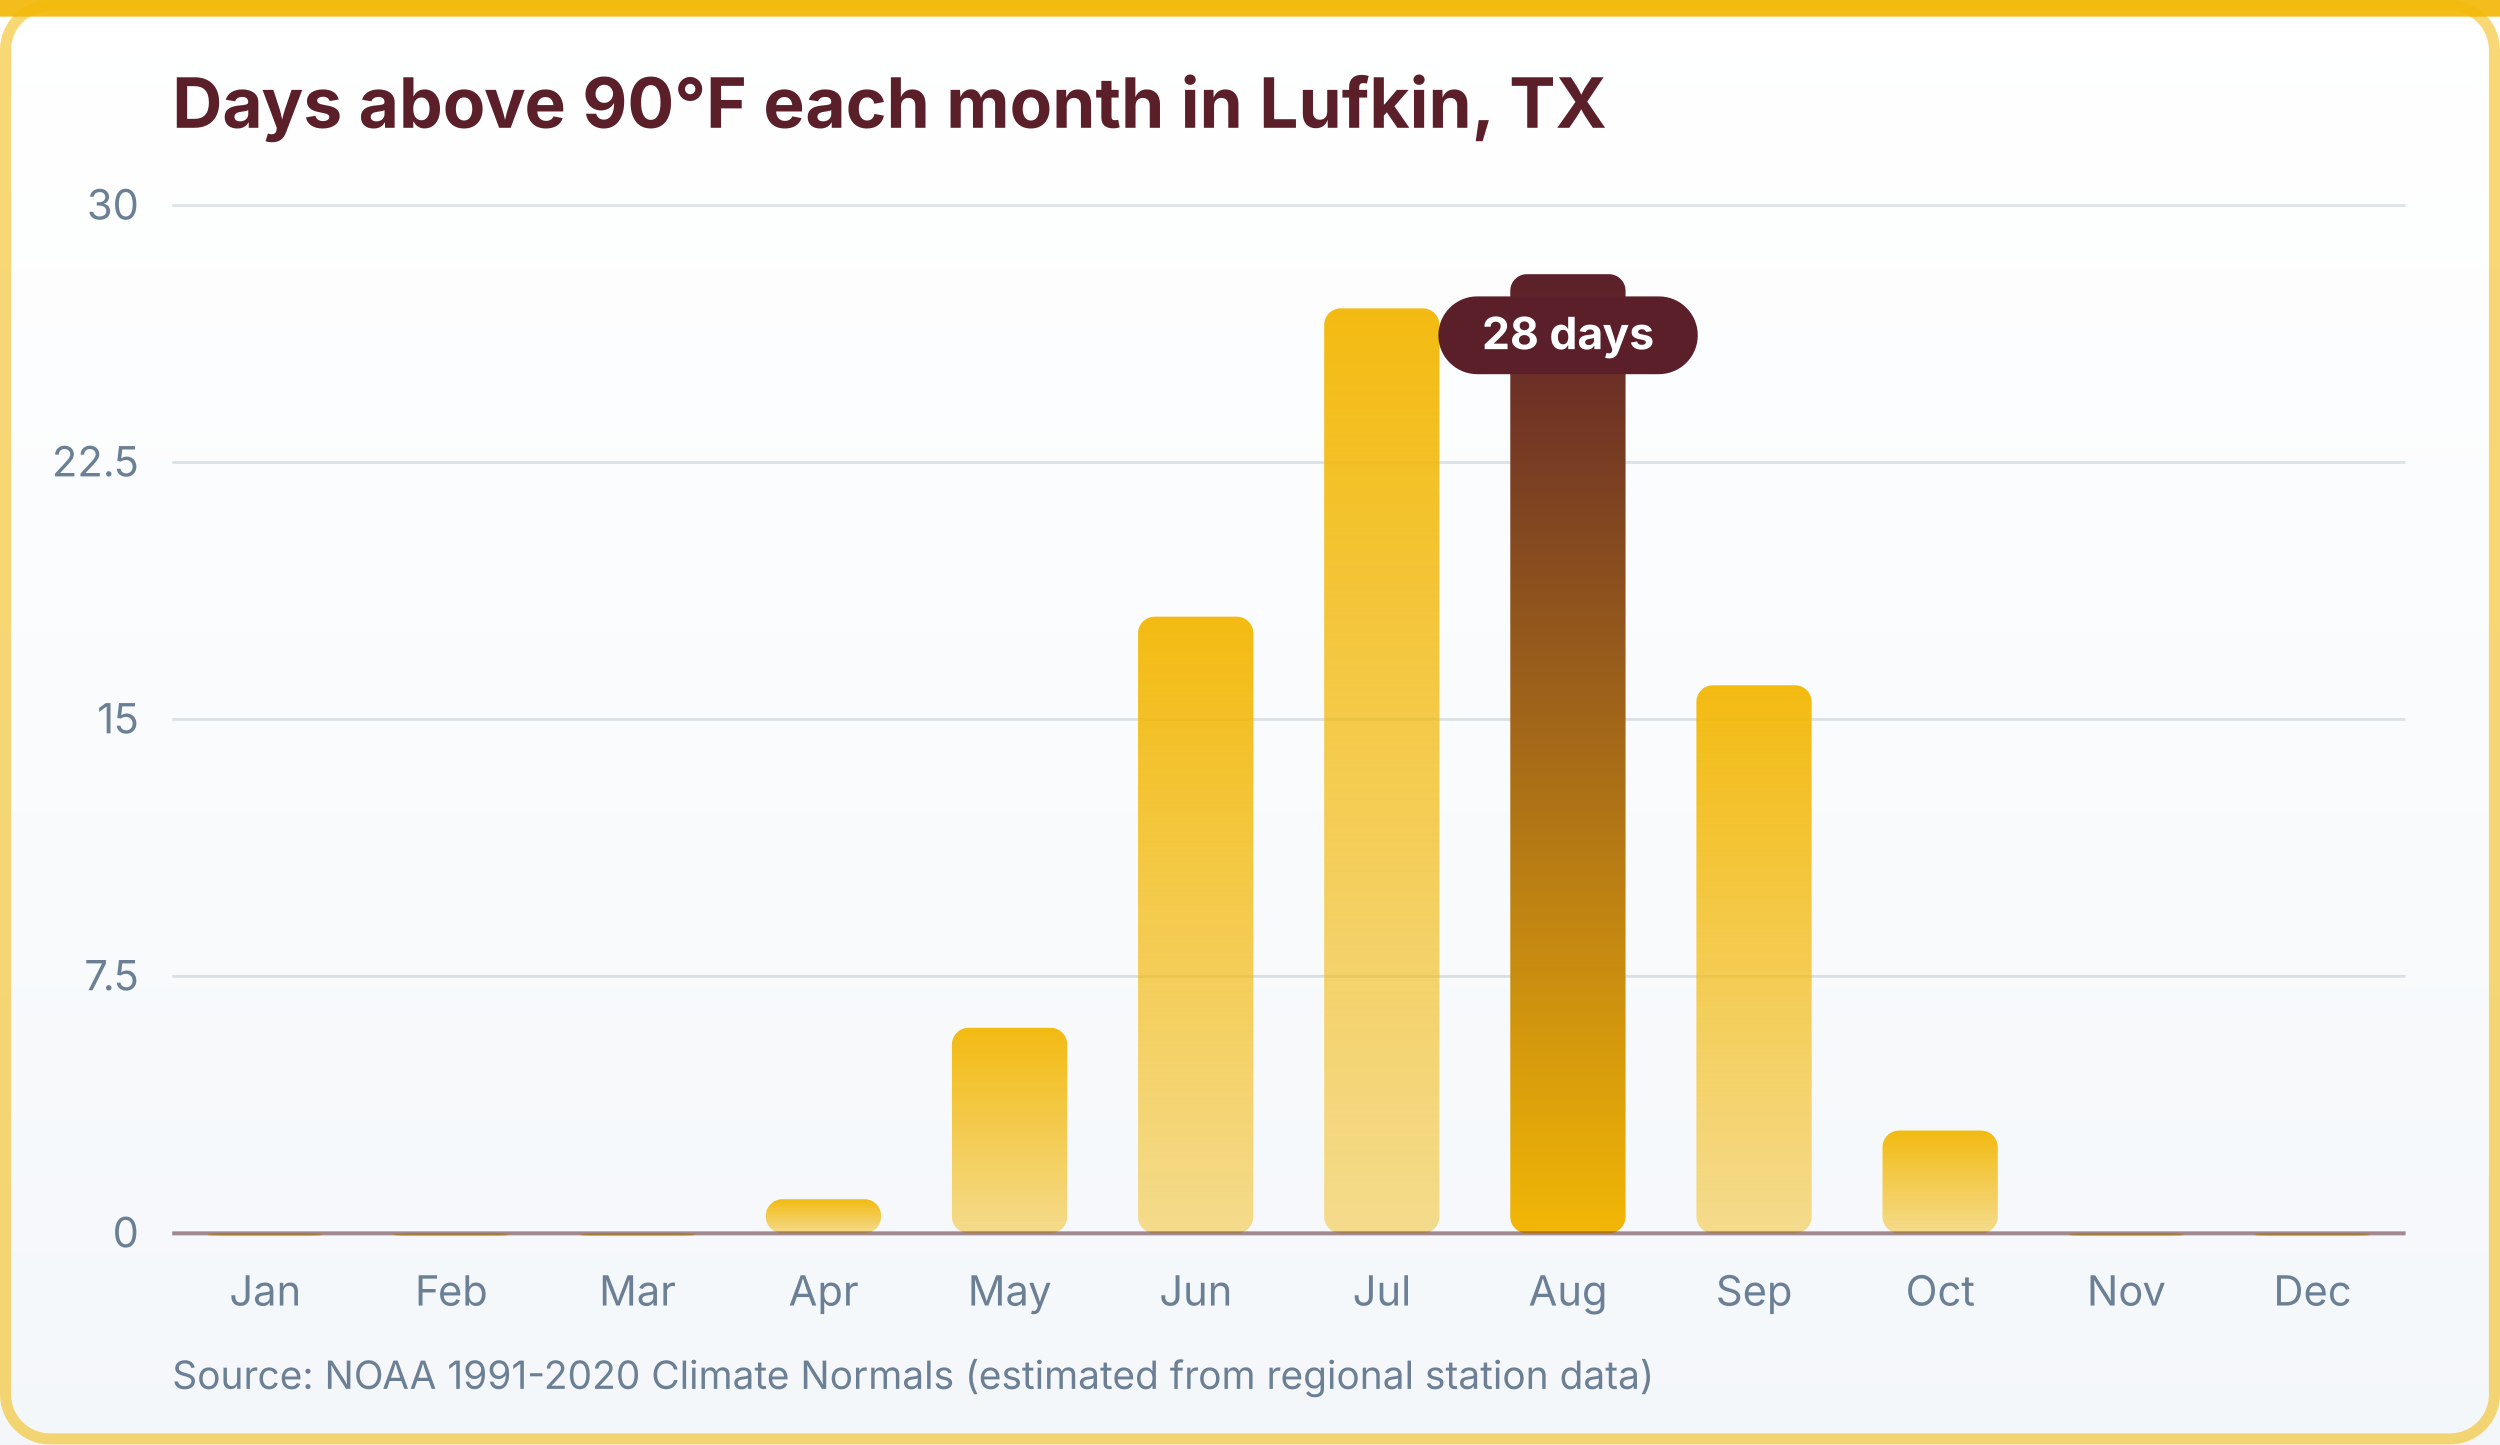
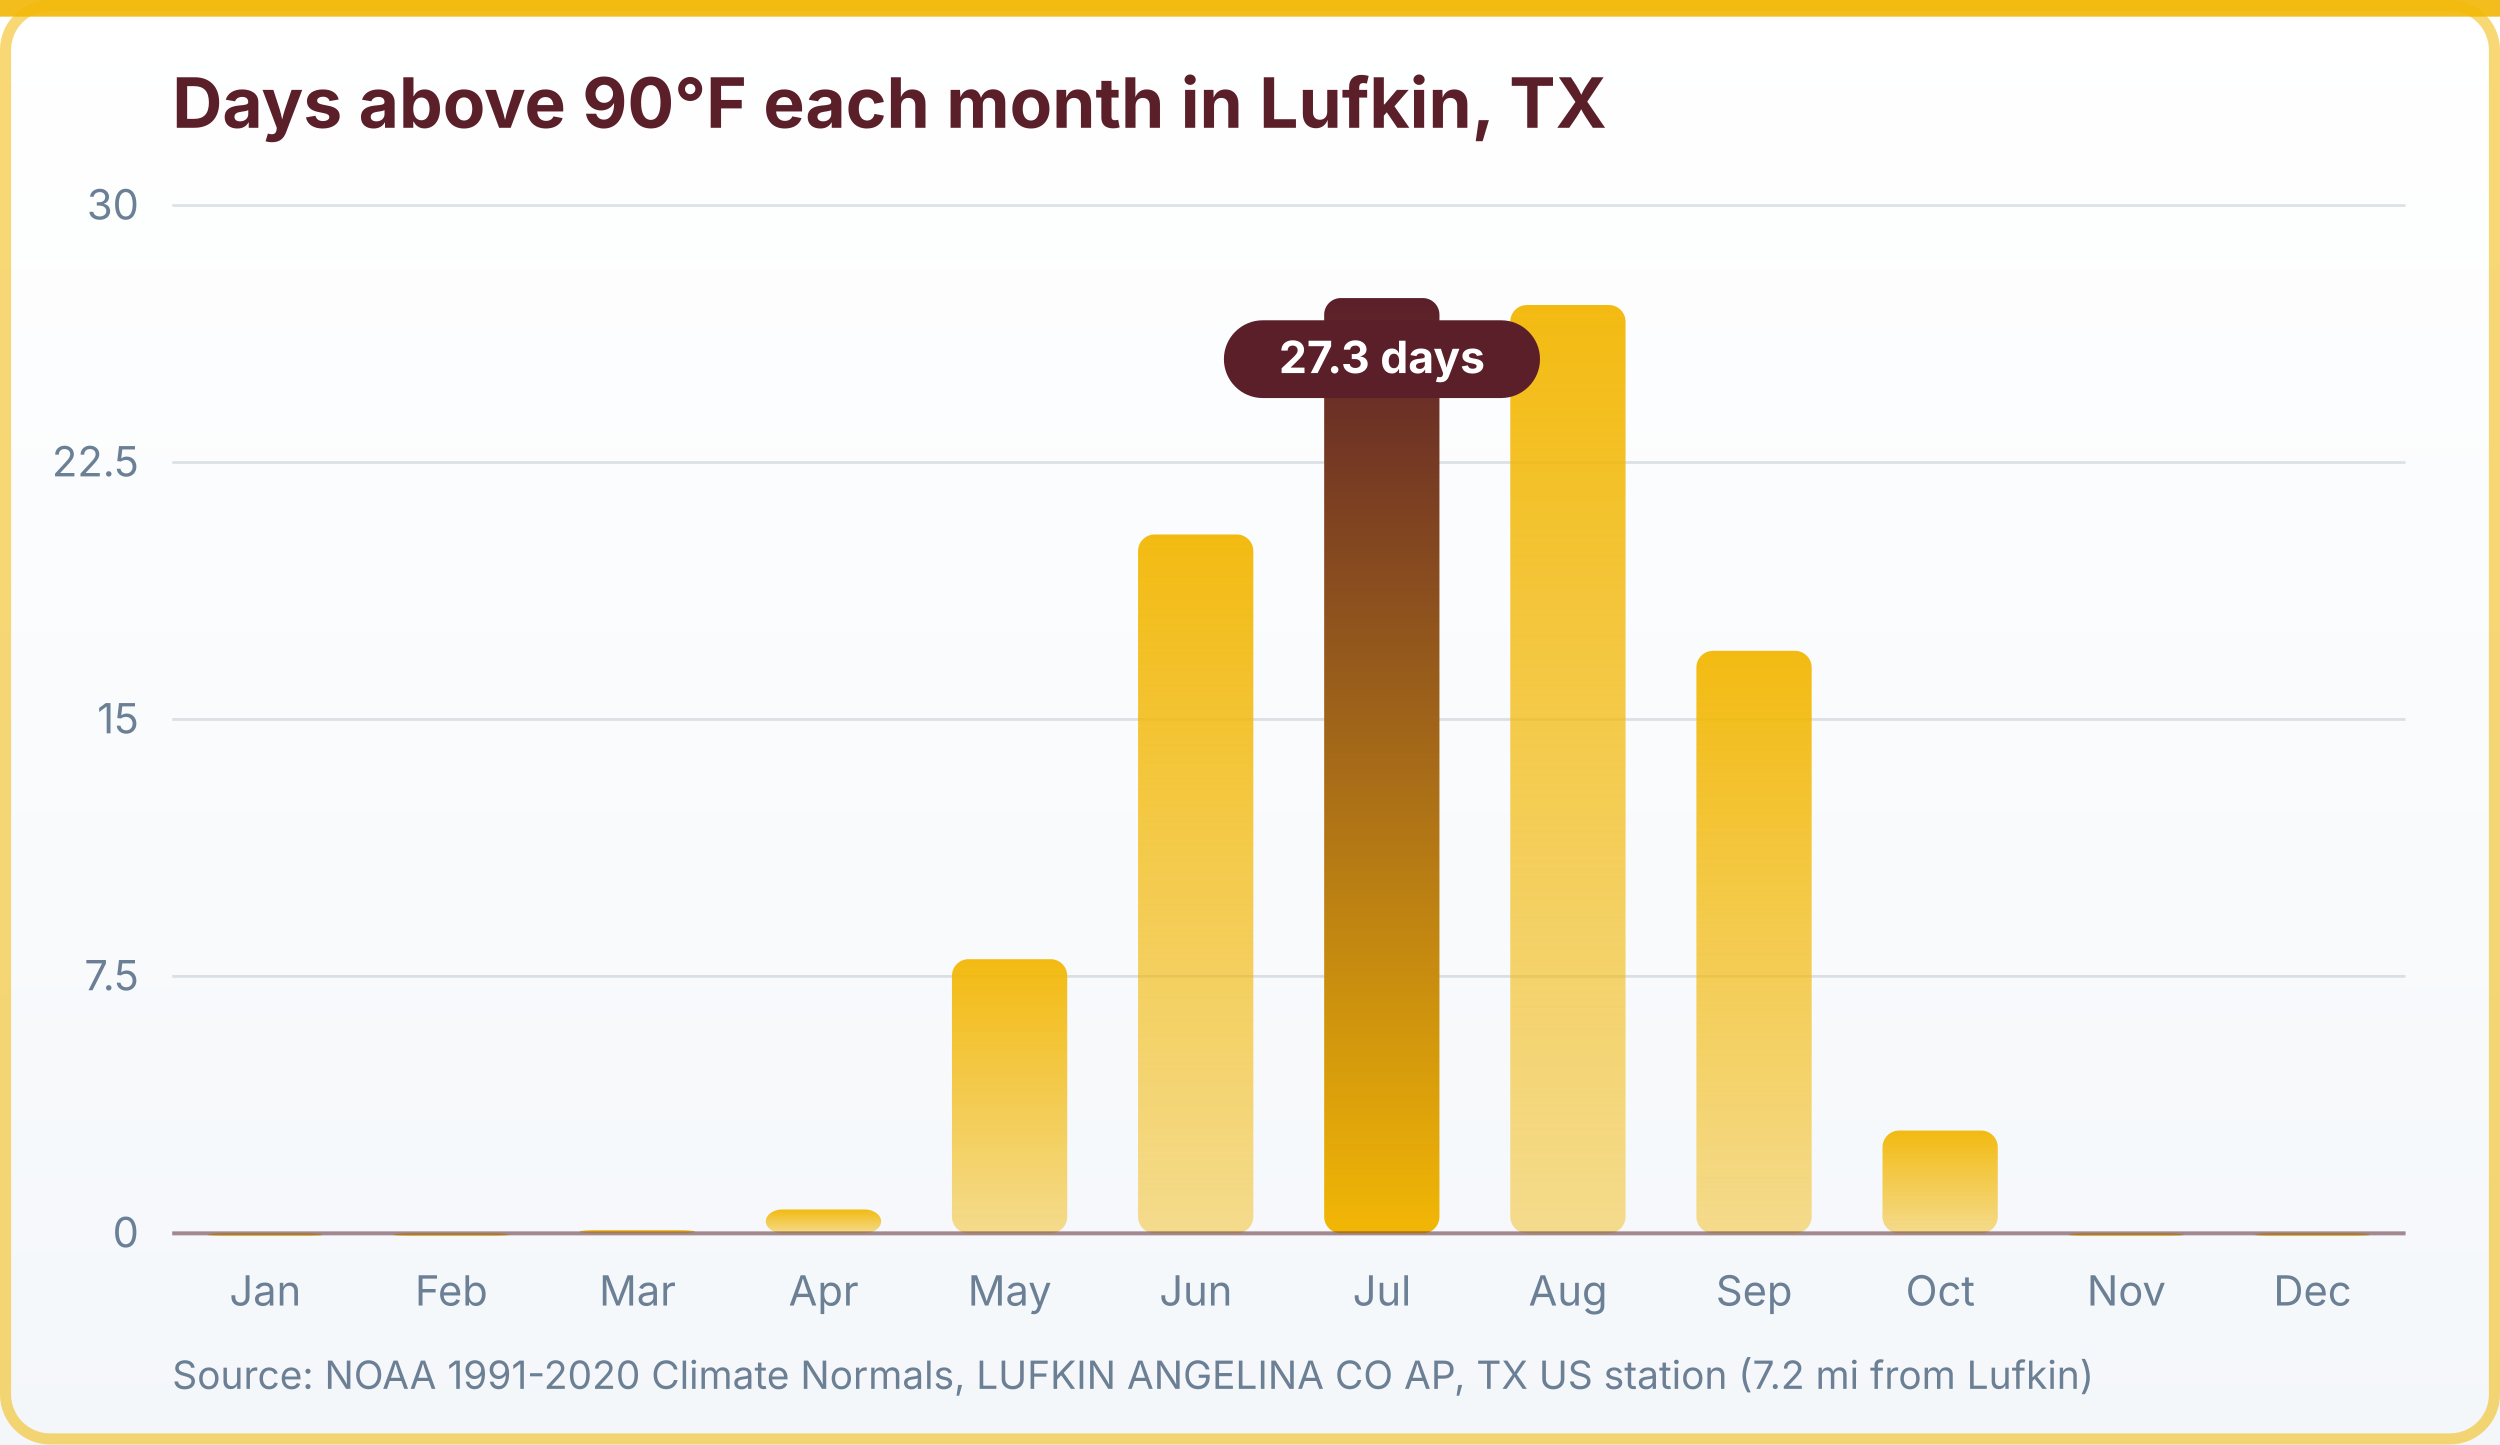
<svg xmlns="http://www.w3.org/2000/svg" viewBox="0 0 900 520" width="900" height="520" role="img">
  <defs>
    <linearGradient id="cbg" x1="0" y1="0" x2="0" y2="1">
      <stop offset="0" stop-color="#ffffff" />
      <stop offset="1" stop-color="#f4f7fa" />
    </linearGradient>
    <linearGradient id="barg" x1="0" y1="0" x2="0" y2="1">
      <stop offset="0" stop-color="#F2B705" stop-opacity=".95" />
      <stop offset="1" stop-color="#F2B705" stop-opacity=".45" />
    </linearGradient>
    <linearGradient id="barp" x1="0" y1="0" x2="0" y2="1">
      <stop offset="0" stop-color="#5B1F2A" />
      <stop offset="1" stop-color="#F2B705" />
    </linearGradient>
  </defs>
  <rect width="900" height="520" fill="url(#cbg)" />
  <rect x="0" y="0" width="900" height="6" fill="#F2B705" fill-opacity=".9" />
  <text x="62" y="46" font-family="system-ui,-apple-system,Segoe UI,sans-serif" font-size="25" font-weight="700" fill="#5B1F2A">Days above 90°F each month in Lufkin, TX</text>
  <line x1="62" y1="444" x2="866" y2="444" stroke="#6b7f95" stroke-opacity=".22" stroke-width="1" />
  <text x="50" y="449" text-anchor="end" font-family="system-ui,-apple-system,Segoe UI,sans-serif" font-size="15" fill="#6b7f95">0</text>
  <line x1="62" y1="351.5" x2="866" y2="351.5" stroke="#6b7f95" stroke-opacity=".22" stroke-width="1" />
  <text x="50" y="356.5" text-anchor="end" font-family="system-ui,-apple-system,Segoe UI,sans-serif" font-size="15" fill="#6b7f95">7.5</text>
  <line x1="62" y1="259" x2="866" y2="259" stroke="#6b7f95" stroke-opacity=".22" stroke-width="1" />
  <text x="50" y="264" text-anchor="end" font-family="system-ui,-apple-system,Segoe UI,sans-serif" font-size="15" fill="#6b7f95">15</text>
  <line x1="62" y1="166.5" x2="866" y2="166.5" stroke="#6b7f95" stroke-opacity=".22" stroke-width="1" />
  <text x="50" y="171.5" text-anchor="end" font-family="system-ui,-apple-system,Segoe UI,sans-serif" font-size="15" fill="#6b7f95">22.5</text>
  <line x1="62" y1="74" x2="866" y2="74" stroke="#6b7f95" stroke-opacity=".22" stroke-width="1" />
  <text x="50" y="79" text-anchor="end" font-family="system-ui,-apple-system,Segoe UI,sans-serif" font-size="15" fill="#6b7f95">30</text>
  <rect x="74.7" y="444" width="41.5" height="1" rx="6" fill="url(#barg)" />
  <text x="95.5" y="470" text-anchor="middle" font-family="system-ui,-apple-system,Segoe UI,sans-serif" font-size="15" fill="#6b7f95">Jan</text>
  <rect x="141.7" y="444" width="41.5" height="1" rx="6" fill="url(#barg)" />
  <text x="162.5" y="470" text-anchor="middle" font-family="system-ui,-apple-system,Segoe UI,sans-serif" font-size="15" fill="#6b7f95">Feb</text>
-   <rect x="208.7" y="444" width="41.5" height="1" rx="6" fill="url(#barg)" />
+   <rect x="208.7" y="442.8" width="41.5" height="1.2" rx="6" fill="url(#barg)" />
  <text x="229.5" y="470" text-anchor="middle" font-family="system-ui,-apple-system,Segoe UI,sans-serif" font-size="15" fill="#6b7f95">Mar</text>
-   <rect x="275.7" y="431.7" width="41.5" height="12.3" rx="6" fill="url(#barg)" />
+   <rect x="275.7" y="435.4" width="41.5" height="8.6" rx="6" fill="url(#barg)" />
  <text x="296.5" y="470" text-anchor="middle" font-family="system-ui,-apple-system,Segoe UI,sans-serif" font-size="15" fill="#6b7f95">Apr</text>
-   <rect x="342.7" y="370" width="41.5" height="74" rx="6" fill="url(#barg)" />
+   <rect x="342.7" y="345.3" width="41.5" height="98.7" rx="6" fill="url(#barg)" />
  <text x="363.5" y="470" text-anchor="middle" font-family="system-ui,-apple-system,Segoe UI,sans-serif" font-size="15" fill="#6b7f95">May</text>
-   <rect x="409.7" y="222" width="41.5" height="222" rx="6" fill="url(#barg)" />
+   <rect x="409.7" y="192.4" width="41.5" height="251.6" rx="6" fill="url(#barg)" />
  <text x="430.5" y="470" text-anchor="middle" font-family="system-ui,-apple-system,Segoe UI,sans-serif" font-size="15" fill="#6b7f95">Jun</text>
-   <rect x="476.7" y="111" width="41.5" height="333" rx="6" fill="url(#barg)" />
+   <rect x="476.7" y="107.3" width="41.5" height="336.7" rx="6" fill="url(#barp)" />
  <text x="497.5" y="470" text-anchor="middle" font-family="system-ui,-apple-system,Segoe UI,sans-serif" font-size="15" fill="#6b7f95">Jul</text>
-   <rect x="543.7" y="98.7" width="41.5" height="345.3" rx="6" fill="url(#barp)" />
+   <rect x="543.7" y="109.8" width="41.5" height="334.2" rx="6" fill="url(#barg)" />
  <text x="564.5" y="470" text-anchor="middle" font-family="system-ui,-apple-system,Segoe UI,sans-serif" font-size="15" fill="#6b7f95">Aug</text>
-   <rect x="610.7" y="246.7" width="41.5" height="197.3" rx="6" fill="url(#barg)" />
+   <rect x="610.7" y="234.3" width="41.5" height="209.7" rx="6" fill="url(#barg)" />
  <text x="631.5" y="470" text-anchor="middle" font-family="system-ui,-apple-system,Segoe UI,sans-serif" font-size="15" fill="#6b7f95">Sep</text>
  <rect x="677.7" y="407" width="41.5" height="37" rx="6" fill="url(#barg)" />
  <text x="698.5" y="470" text-anchor="middle" font-family="system-ui,-apple-system,Segoe UI,sans-serif" font-size="15" fill="#6b7f95">Oct</text>
  <rect x="744.7" y="444" width="41.5" height="1" rx="6" fill="url(#barg)" />
  <text x="765.5" y="470" text-anchor="middle" font-family="system-ui,-apple-system,Segoe UI,sans-serif" font-size="15" fill="#6b7f95">Nov</text>
  <rect x="811.7" y="444" width="41.5" height="1" rx="6" fill="url(#barg)" />
  <text x="832.5" y="470" text-anchor="middle" font-family="system-ui,-apple-system,Segoe UI,sans-serif" font-size="15" fill="#6b7f95">Dec</text>
-   <rect x="517.8" y="106.7" width="93.4" height="28" rx="14" fill="#5B1F2A" />
-   <text x="564.5" y="125.7" text-anchor="middle" font-family="system-ui,-apple-system,Segoe UI,sans-serif" font-size="16" font-weight="700" fill="#ffffff">28 days</text>
+   <rect x="440.6" y="115.3" width="113.8" height="28" rx="14" fill="#5B1F2A" />
+   <text x="497.5" y="134.3" text-anchor="middle" font-family="system-ui,-apple-system,Segoe UI,sans-serif" font-size="16" font-weight="700" fill="#ffffff">27.3 days</text>
  <line x1="62" y1="444" x2="866" y2="444" stroke="#5B1F2A" stroke-opacity=".45" stroke-width="1.5" />
-   <text x="62" y="500" font-family="system-ui,-apple-system,Segoe UI,sans-serif" font-size="14" fill="#6b7f95">Source: NOAA 1991-2020 Climate Normals (estimated from regional station data)</text>
+   <text x="62" y="500" font-family="system-ui,-apple-system,Segoe UI,sans-serif" font-size="14" fill="#6b7f95">Source: NOAA 1991-2020 Climate Normals, LUFKIN ANGELINA CO AP, TX US station (7.2 mi from Lufkin)</text>
  <rect x="2" y="2" width="896" height="516" rx="16" fill="none" stroke="#F2B705" stroke-opacity=".55" stroke-width="4" />
</svg>
